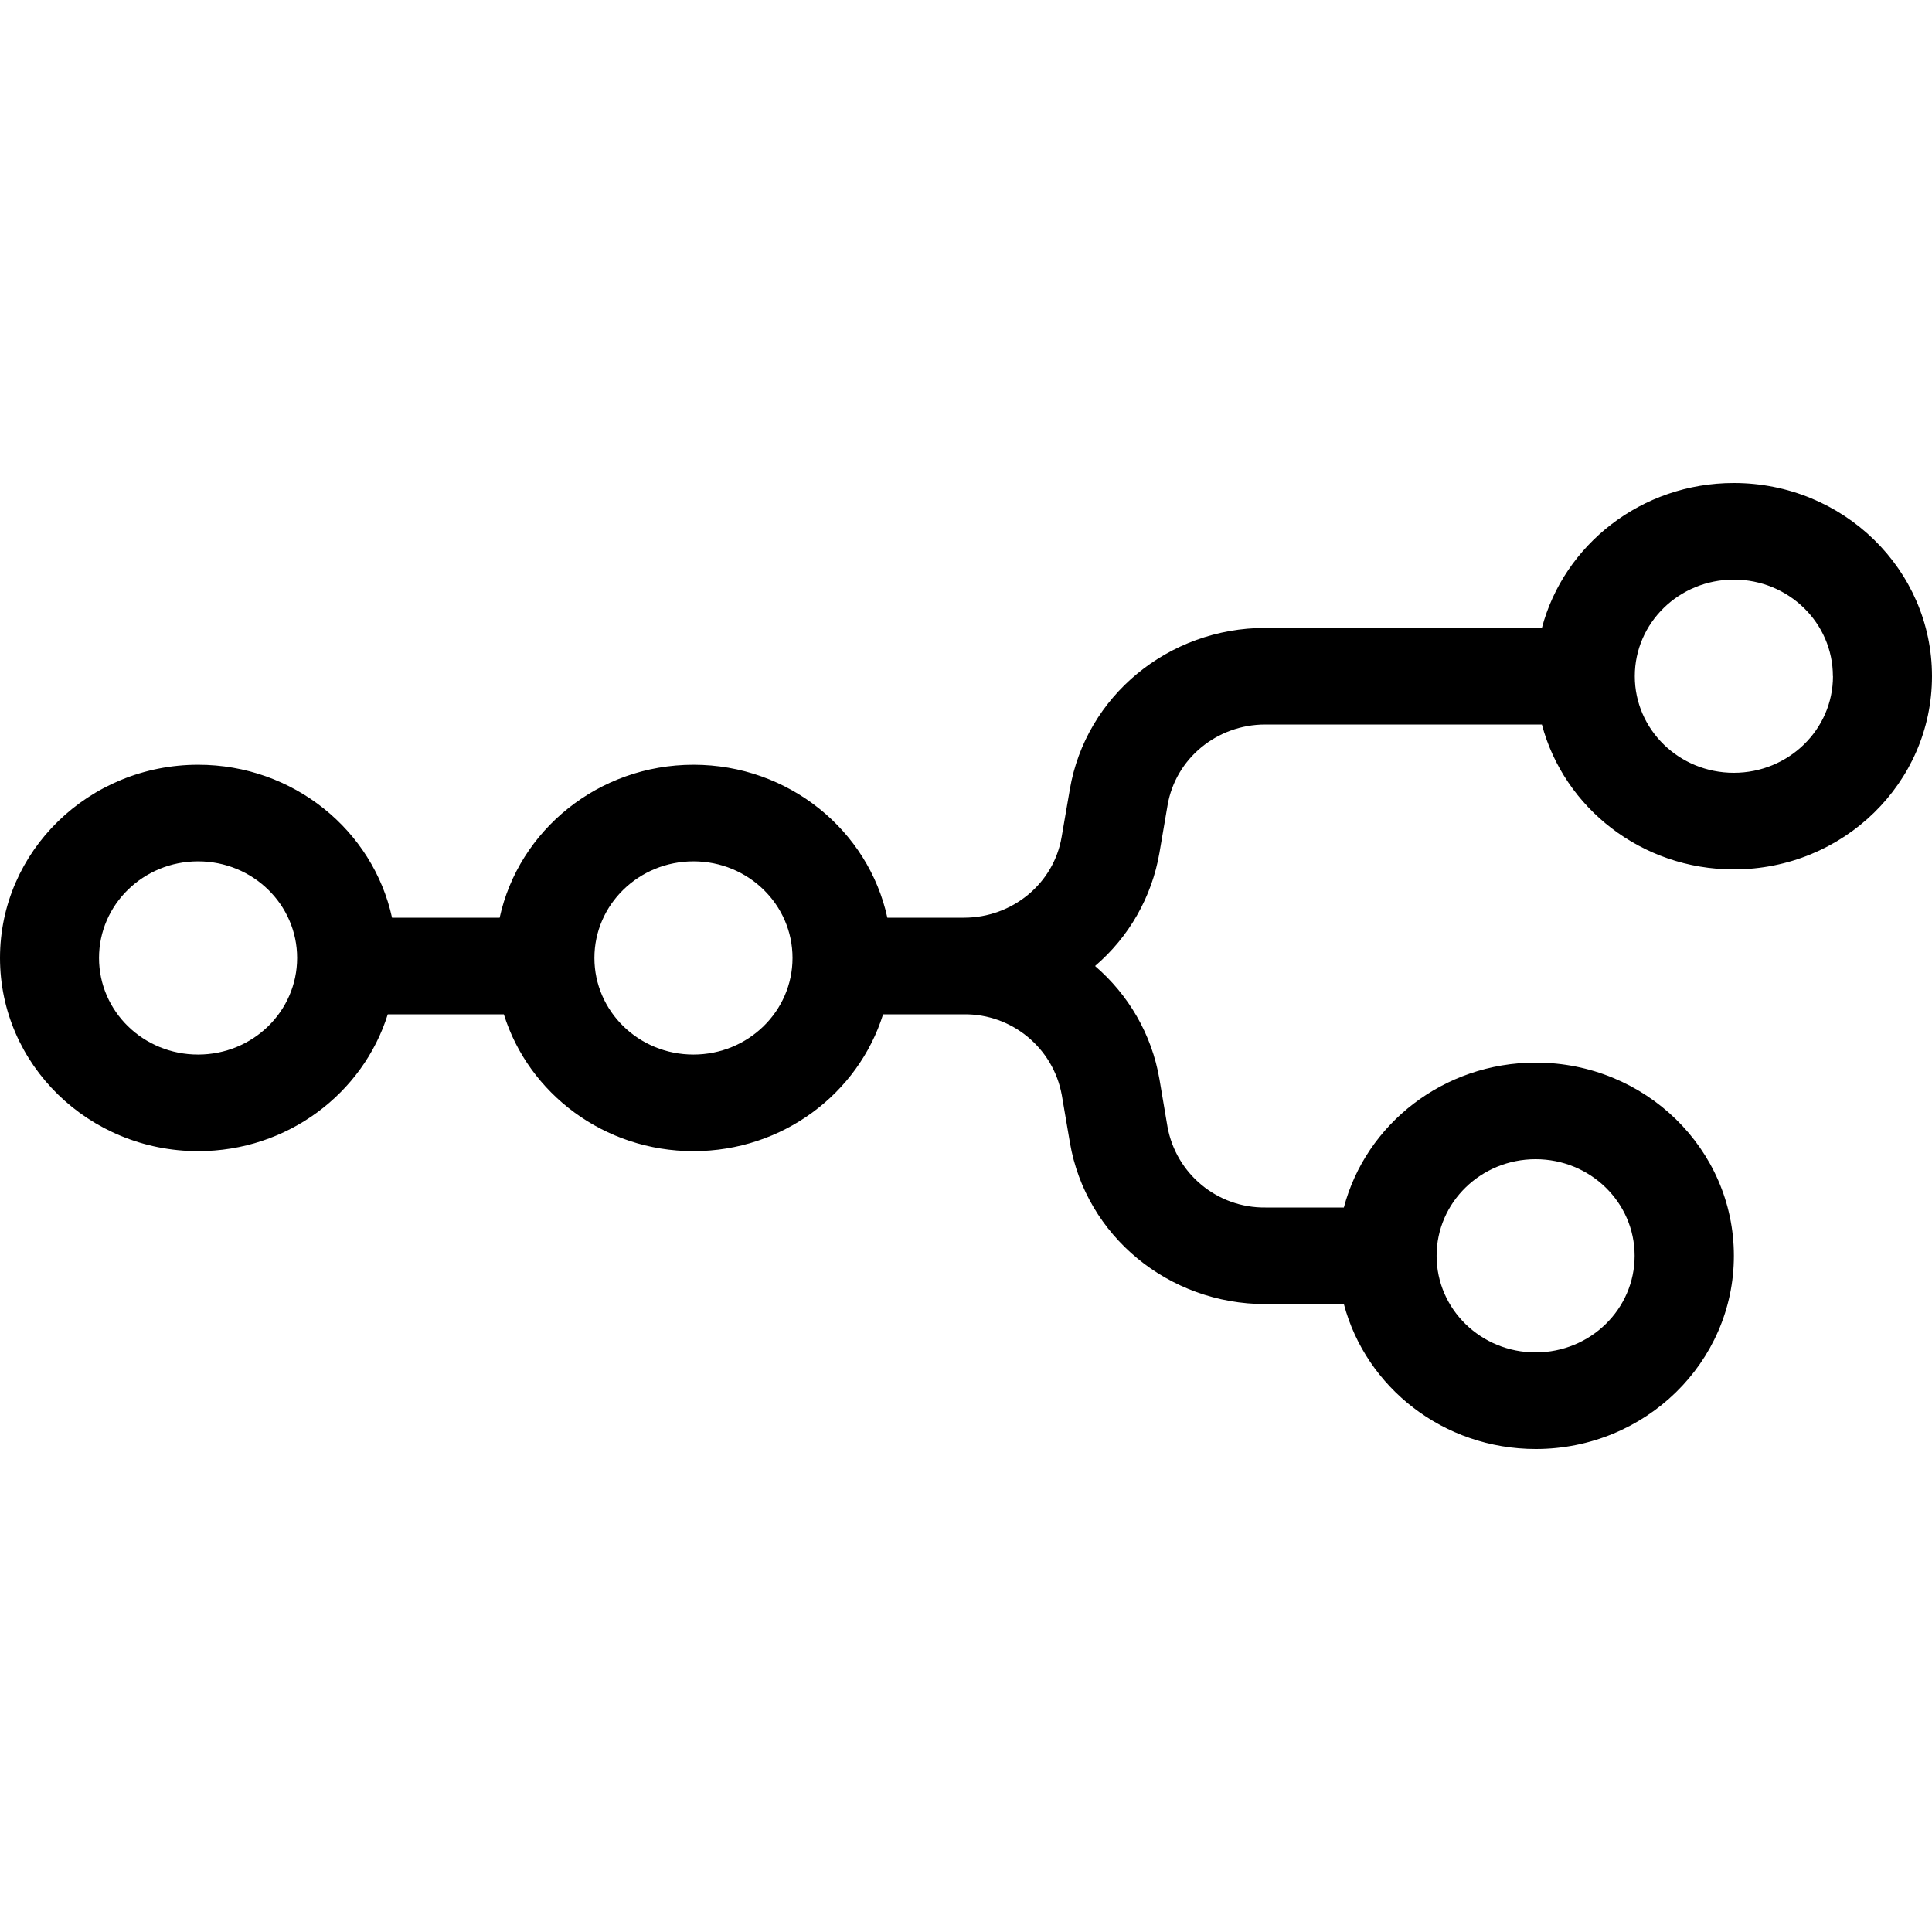
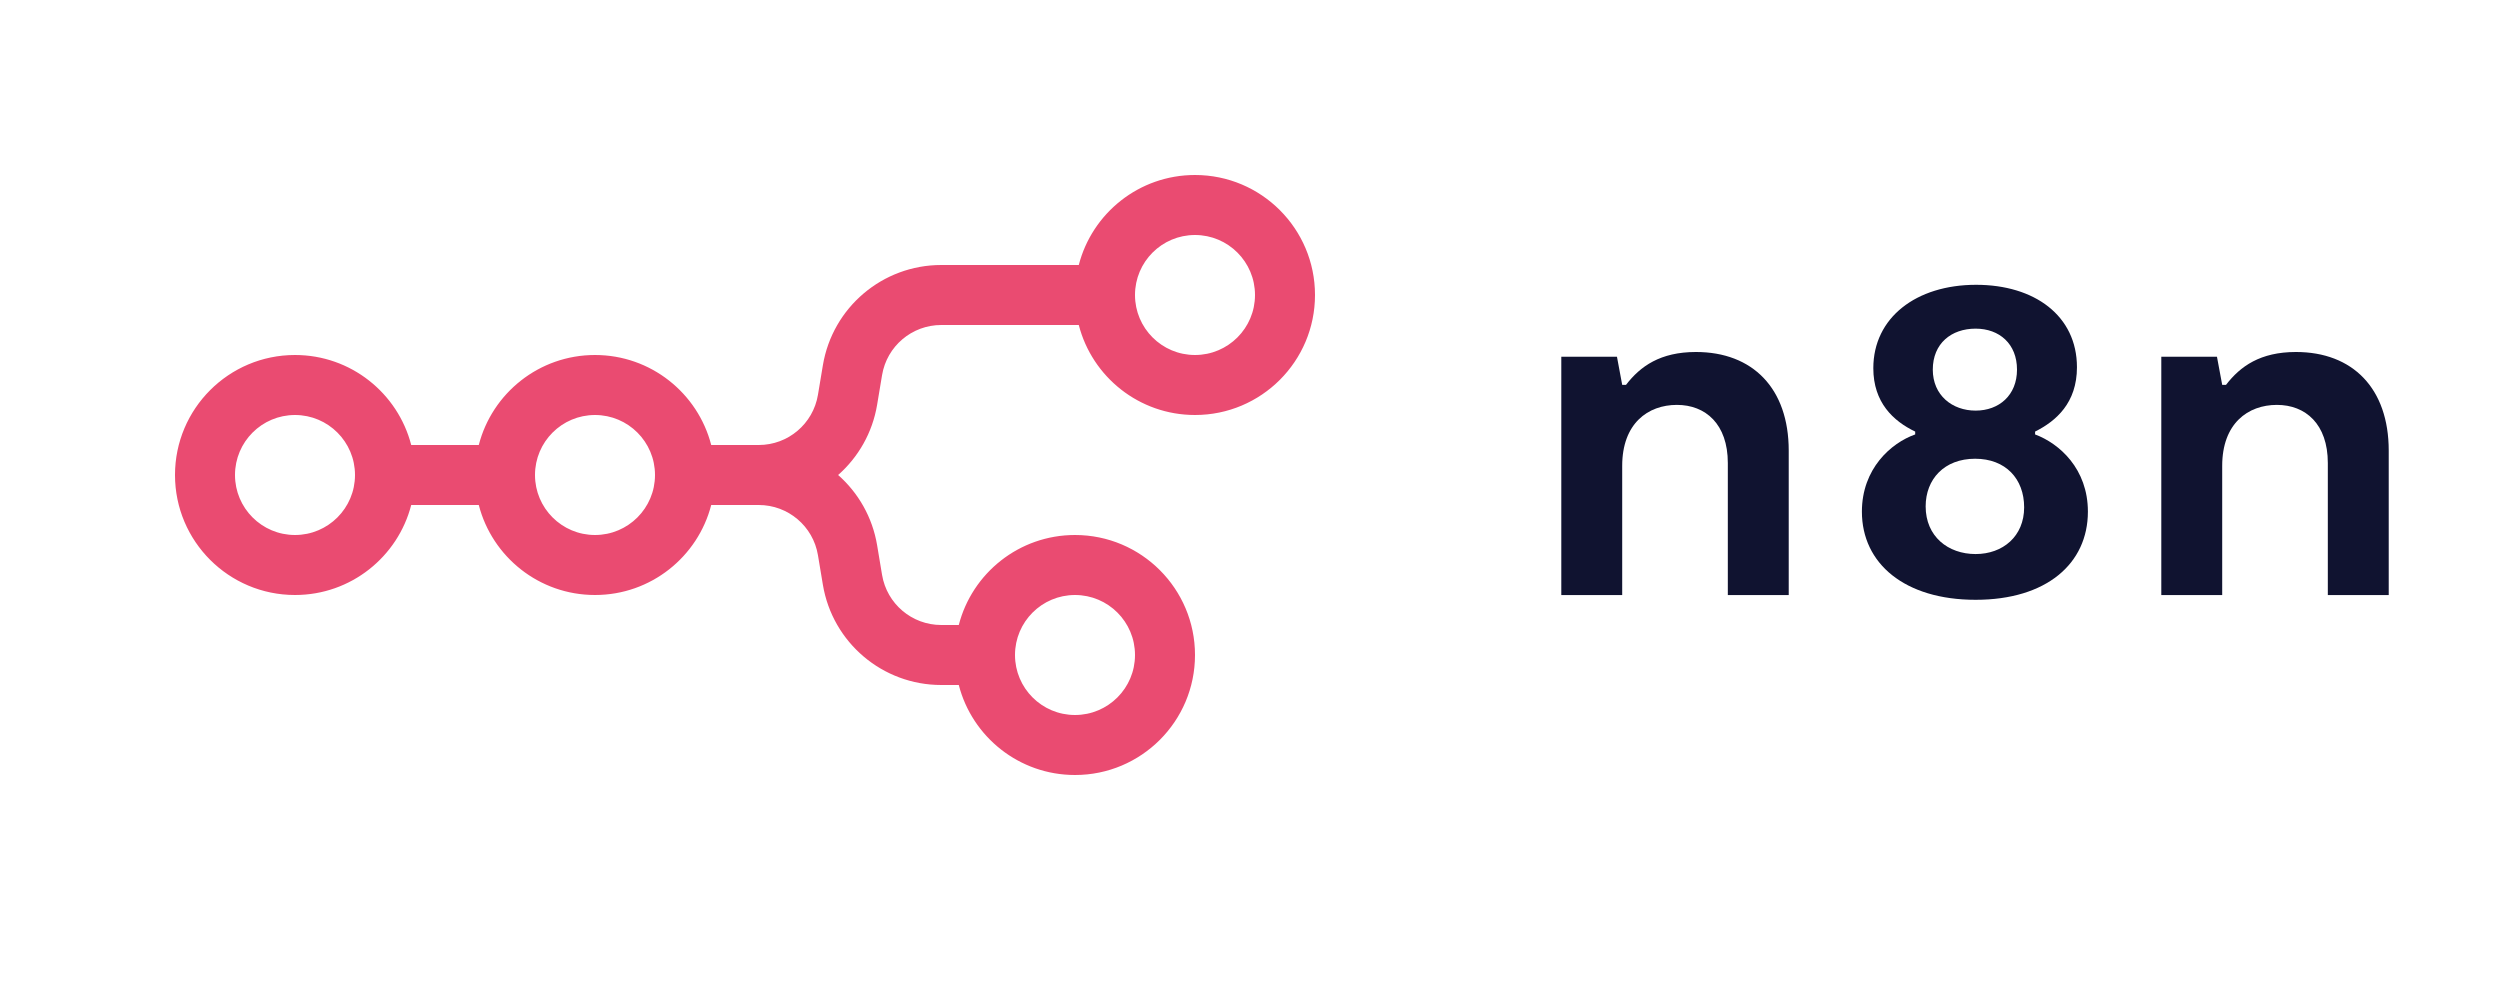
- <svg xmlns="http://www.w3.org/2000/svg" fill="currentColor" fill-rule="evenodd" height="1em" style="flex:none;line-height:1" viewBox="0 0 24 24" width="1em">
-   <path clip-rule="evenodd" d="M24 8.4c0 1.325-1.102 2.4-2.462 2.4-1.146 0-2.11-.765-2.384-1.8h-3.436c-.602 0-1.115.424-1.214 1.003l-.101.592a2.38 2.38 0 01-.8 1.405c.412.354.704.844.8 1.405l.1.592A1.222 1.222 0 0015.719 15h.975c.273-1.035 1.237-1.8 2.384-1.8 1.36 0 2.461 1.075 2.461 2.4S20.436 18 19.078 18c-1.147 0-2.11-.765-2.384-1.8h-.975c-1.204 0-2.23-.848-2.428-2.005l-.101-.592a1.222 1.222 0 00-1.214-1.003H10.97c-.308.984-1.246 1.7-2.356 1.7-1.11 0-2.048-.716-2.355-1.7H4.817c-.308.984-1.246 1.7-2.355 1.7C1.102 14.3 0 13.225 0 11.9s1.102-2.4 2.462-2.4c1.183 0 2.172.815 2.408 1.9h1.337c.236-1.085 1.225-1.9 2.408-1.9 1.184 0 2.172.815 2.408 1.9h.952c.601 0 1.115-.424 1.213-1.003l.102-.592c.198-1.157 1.225-2.005 2.428-2.005h3.436c.274-1.035 1.238-1.8 2.384-1.8C22.898 6 24 7.075 24 8.4zm-1.23 0c0 .663-.552 1.2-1.232 1.2-.68 0-1.23-.537-1.23-1.2 0-.663.55-1.2 1.23-1.2.68 0 1.231.537 1.231 1.2zM2.461 13.1c.68 0 1.23-.537 1.23-1.2 0-.663-.55-1.2-1.23-1.2-.68 0-1.231.537-1.231 1.2 0 .663.55 1.2 1.23 1.2zm6.153 0c.68 0 1.231-.537 1.231-1.2 0-.663-.55-1.2-1.23-1.2-.68 0-1.231.537-1.231 1.2 0 .663.55 1.2 1.23 1.2zm10.462 3.7c.68 0 1.23-.537 1.23-1.2 0-.663-.55-1.2-1.23-1.2-.68 0-1.23.537-1.23 1.2 0 .663.55 1.2 1.23 1.2z" />
+ <svg xmlns="http://www.w3.org/2000/svg" width="500" height="200" fill="none">
+   <g>
+     <path id="svg_1" fill="#EA4B71" d="m239,83c-11.183,0 -20.58,-7.649 -23.244,-18l-27.508,0c-5.866,0 -10.872,4.241 -11.836,10.027l-0.987,5.919c-0.936,5.619 -3.779,10.509 -7.799,14.054c4.02,3.545 6.863,8.435 7.799,14.054l0.987,5.919c0.964,5.786 5.97,10.027 11.836,10.027l3.508,0c2.664,-10.351 12.061,-18 23.244,-18c13.255,0 24,10.745 24,24c0,13.255 -10.745,24 -24,24c-11.183,0 -20.58,-7.649 -23.244,-18l-3.508,0c-11.732,0 -21.744,-8.482 -23.673,-20.054l-0.987,-5.919c-0.964,-5.786 -5.97,-10.027 -11.836,-10.027l-9.508,0c-2.664,10.351 -12.061,18 -23.244,18c-11.183,0 -20.58,-7.649 -23.244,-18l-13.512,0c-2.664,10.351 -12.061,18 -23.244,18c-13.255,0 -24,-10.745 -24,-24c0,-13.255 10.745,-24 24,-24c11.183,0 20.58,7.649 23.244,18l13.512,0c2.664,-10.351 12.061,-18 23.244,-18c11.183,0 20.58,7.649 23.244,18l9.508,0c5.866,0 10.872,-4.241 11.836,-10.027l0.987,-5.919c1.929,-11.572 11.941,-20.054 23.673,-20.054l27.508,0c2.664,-10.351 12.061,-18 23.244,-18c13.255,0 24,10.745 24,24c0,13.255 -10.745,24 -24,24zm0,-12c6.627,0 12,-5.373 12,-12c0,-6.627 -5.373,-12 -12,-12c-6.627,0 -12,5.373 -12,12c0,6.627 5.373,12 12,12zm-180,36c6.627,0 12,-5.373 12,-12c0,-6.627 -5.373,-12 -12,-12c-6.627,0 -12,5.373 -12,12c0,6.627 5.373,12 12,12zm72,-12c0,6.627 -5.373,12 -12,12c-6.627,0 -12,-5.373 -12,-12c0,-6.627 5.373,-12 12,-12c6.627,0 12,5.373 12,12zm96,36c0,6.627 -5.373,12 -12,12c-6.627,0 -12,-5.373 -12,-12c0,-6.627 5.373,-12 12,-12c6.627,0 12,5.373 12,12z" clip-rule="evenodd" fill-rule="evenodd" />
+     <path id="svg_2" fill="#101330" d="m407.017,86.887l0,-0.571c4.187,-2.097 8.374,-5.719 8.374,-12.867c0,-10.294 -8.469,-16.489 -20.173,-16.489c-11.99,0 -20.554,6.576 -20.554,16.679c0,6.863 3.996,10.58 8.374,12.677l0,0.571c-4.853,1.716 -10.658,6.863 -10.658,15.441c0,10.388 8.564,17.632 22.743,17.632c14.178,0 22.457,-7.244 22.457,-17.632c0,-8.578 -5.71,-13.63 -10.563,-15.441zm-11.894,-21.158c4.758,0 8.278,3.049 8.278,8.196c0,5.147 -3.616,8.197 -8.278,8.197c-4.663,0 -8.565,-3.05 -8.565,-8.197c0,-5.242 3.712,-8.196 8.565,-8.196zm0,45.081c-5.52,0 -9.992,-3.526 -9.992,-9.531c0,-5.432 3.711,-9.531 9.896,-9.531c6.091,0 9.802,4.003 9.802,9.722c0,5.814 -4.282,9.34 -9.706,9.34z" clip-rule="evenodd" fill-rule="evenodd" />
+     <path id="svg_3" fill="#101330" d="m432.26,119.007l12.18,0l0,-25.829c0,-8.483 5.139,-12.2 10.943,-12.2c5.71,0 10.182,3.813 10.182,11.628l0,26.401l12.18,0l0,-28.879c0,-12.486 -7.232,-19.729 -18.555,-19.729c-7.137,0 -11.134,2.859 -13.989,6.576l-0.761,0l-1.047,-5.623l-11.133,0l0,47.655z" />
+     <path id="svg_4" fill="#101330" d="m324.44,119.007l-12.18,0l0,-47.655l11.133,0l1.047,5.623l0.761,0c2.855,-3.717 6.852,-6.576 13.989,-6.576c11.323,0 18.555,7.243 18.555,19.729l0,28.879l-12.18,0l0,-26.401c0,-7.815 -4.472,-11.628 -10.182,-11.628c-5.804,0 -10.943,3.717 -10.943,12.2l0,25.829z" />
+   </g>
</svg>
